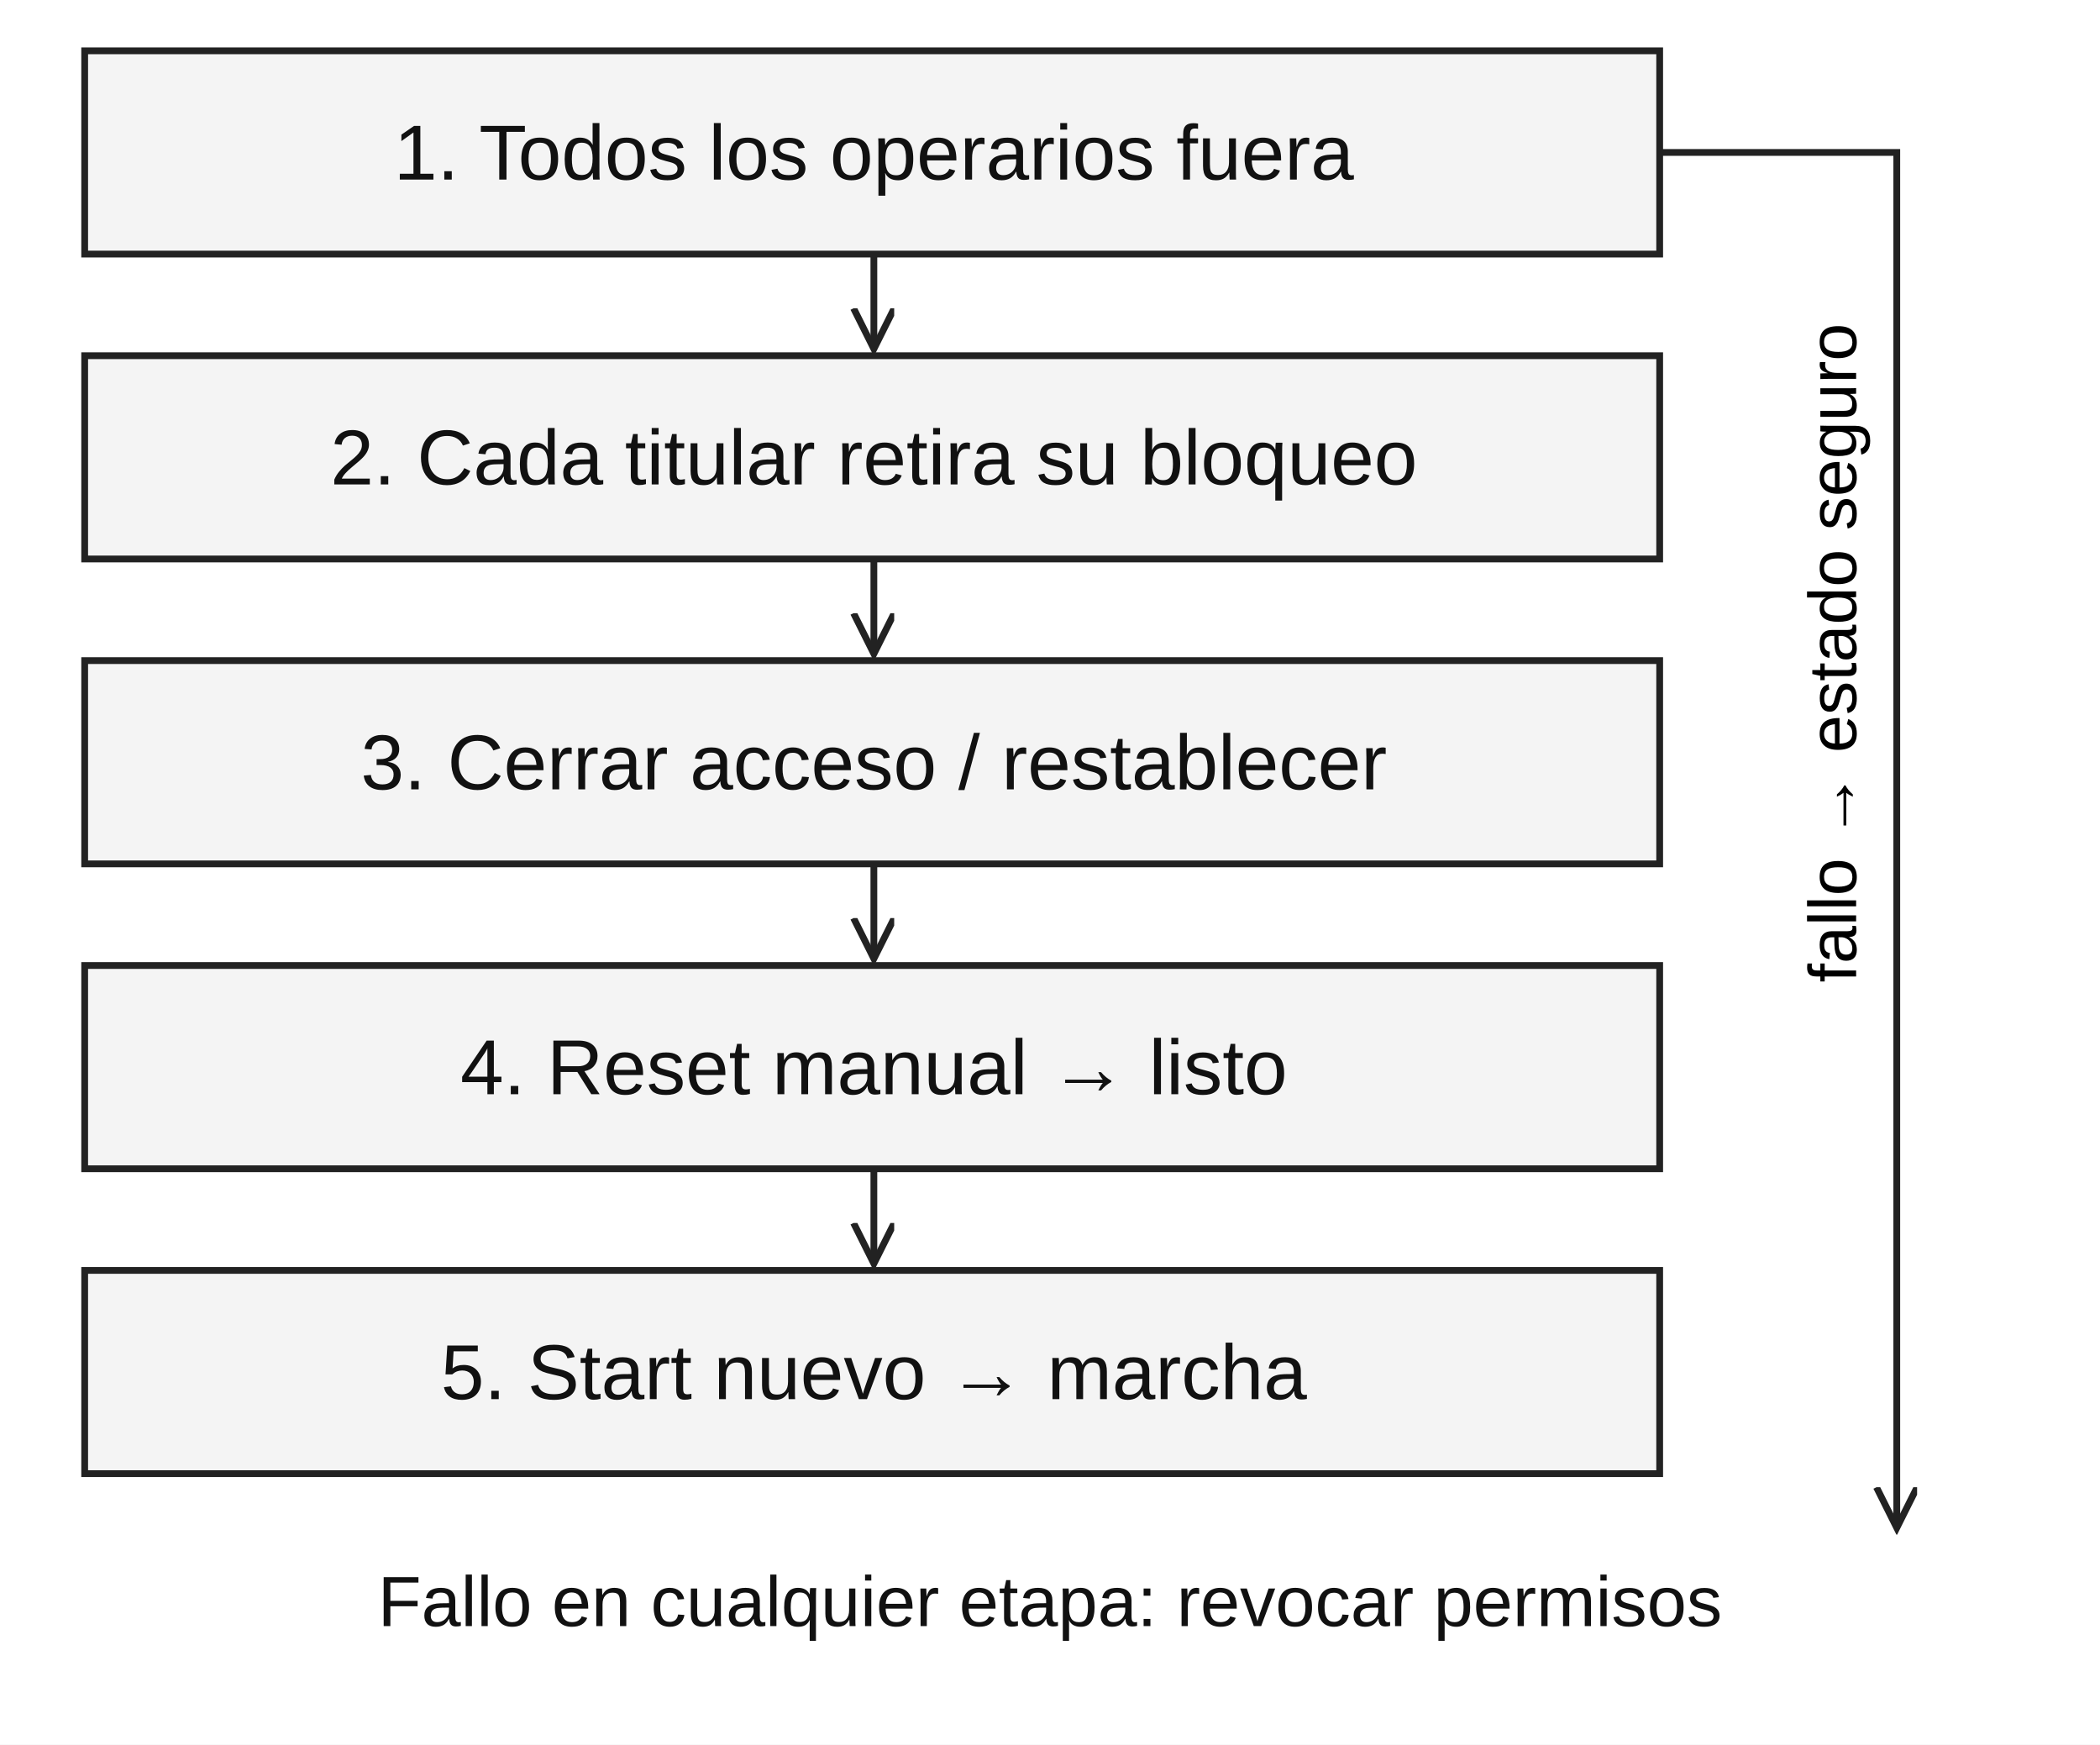
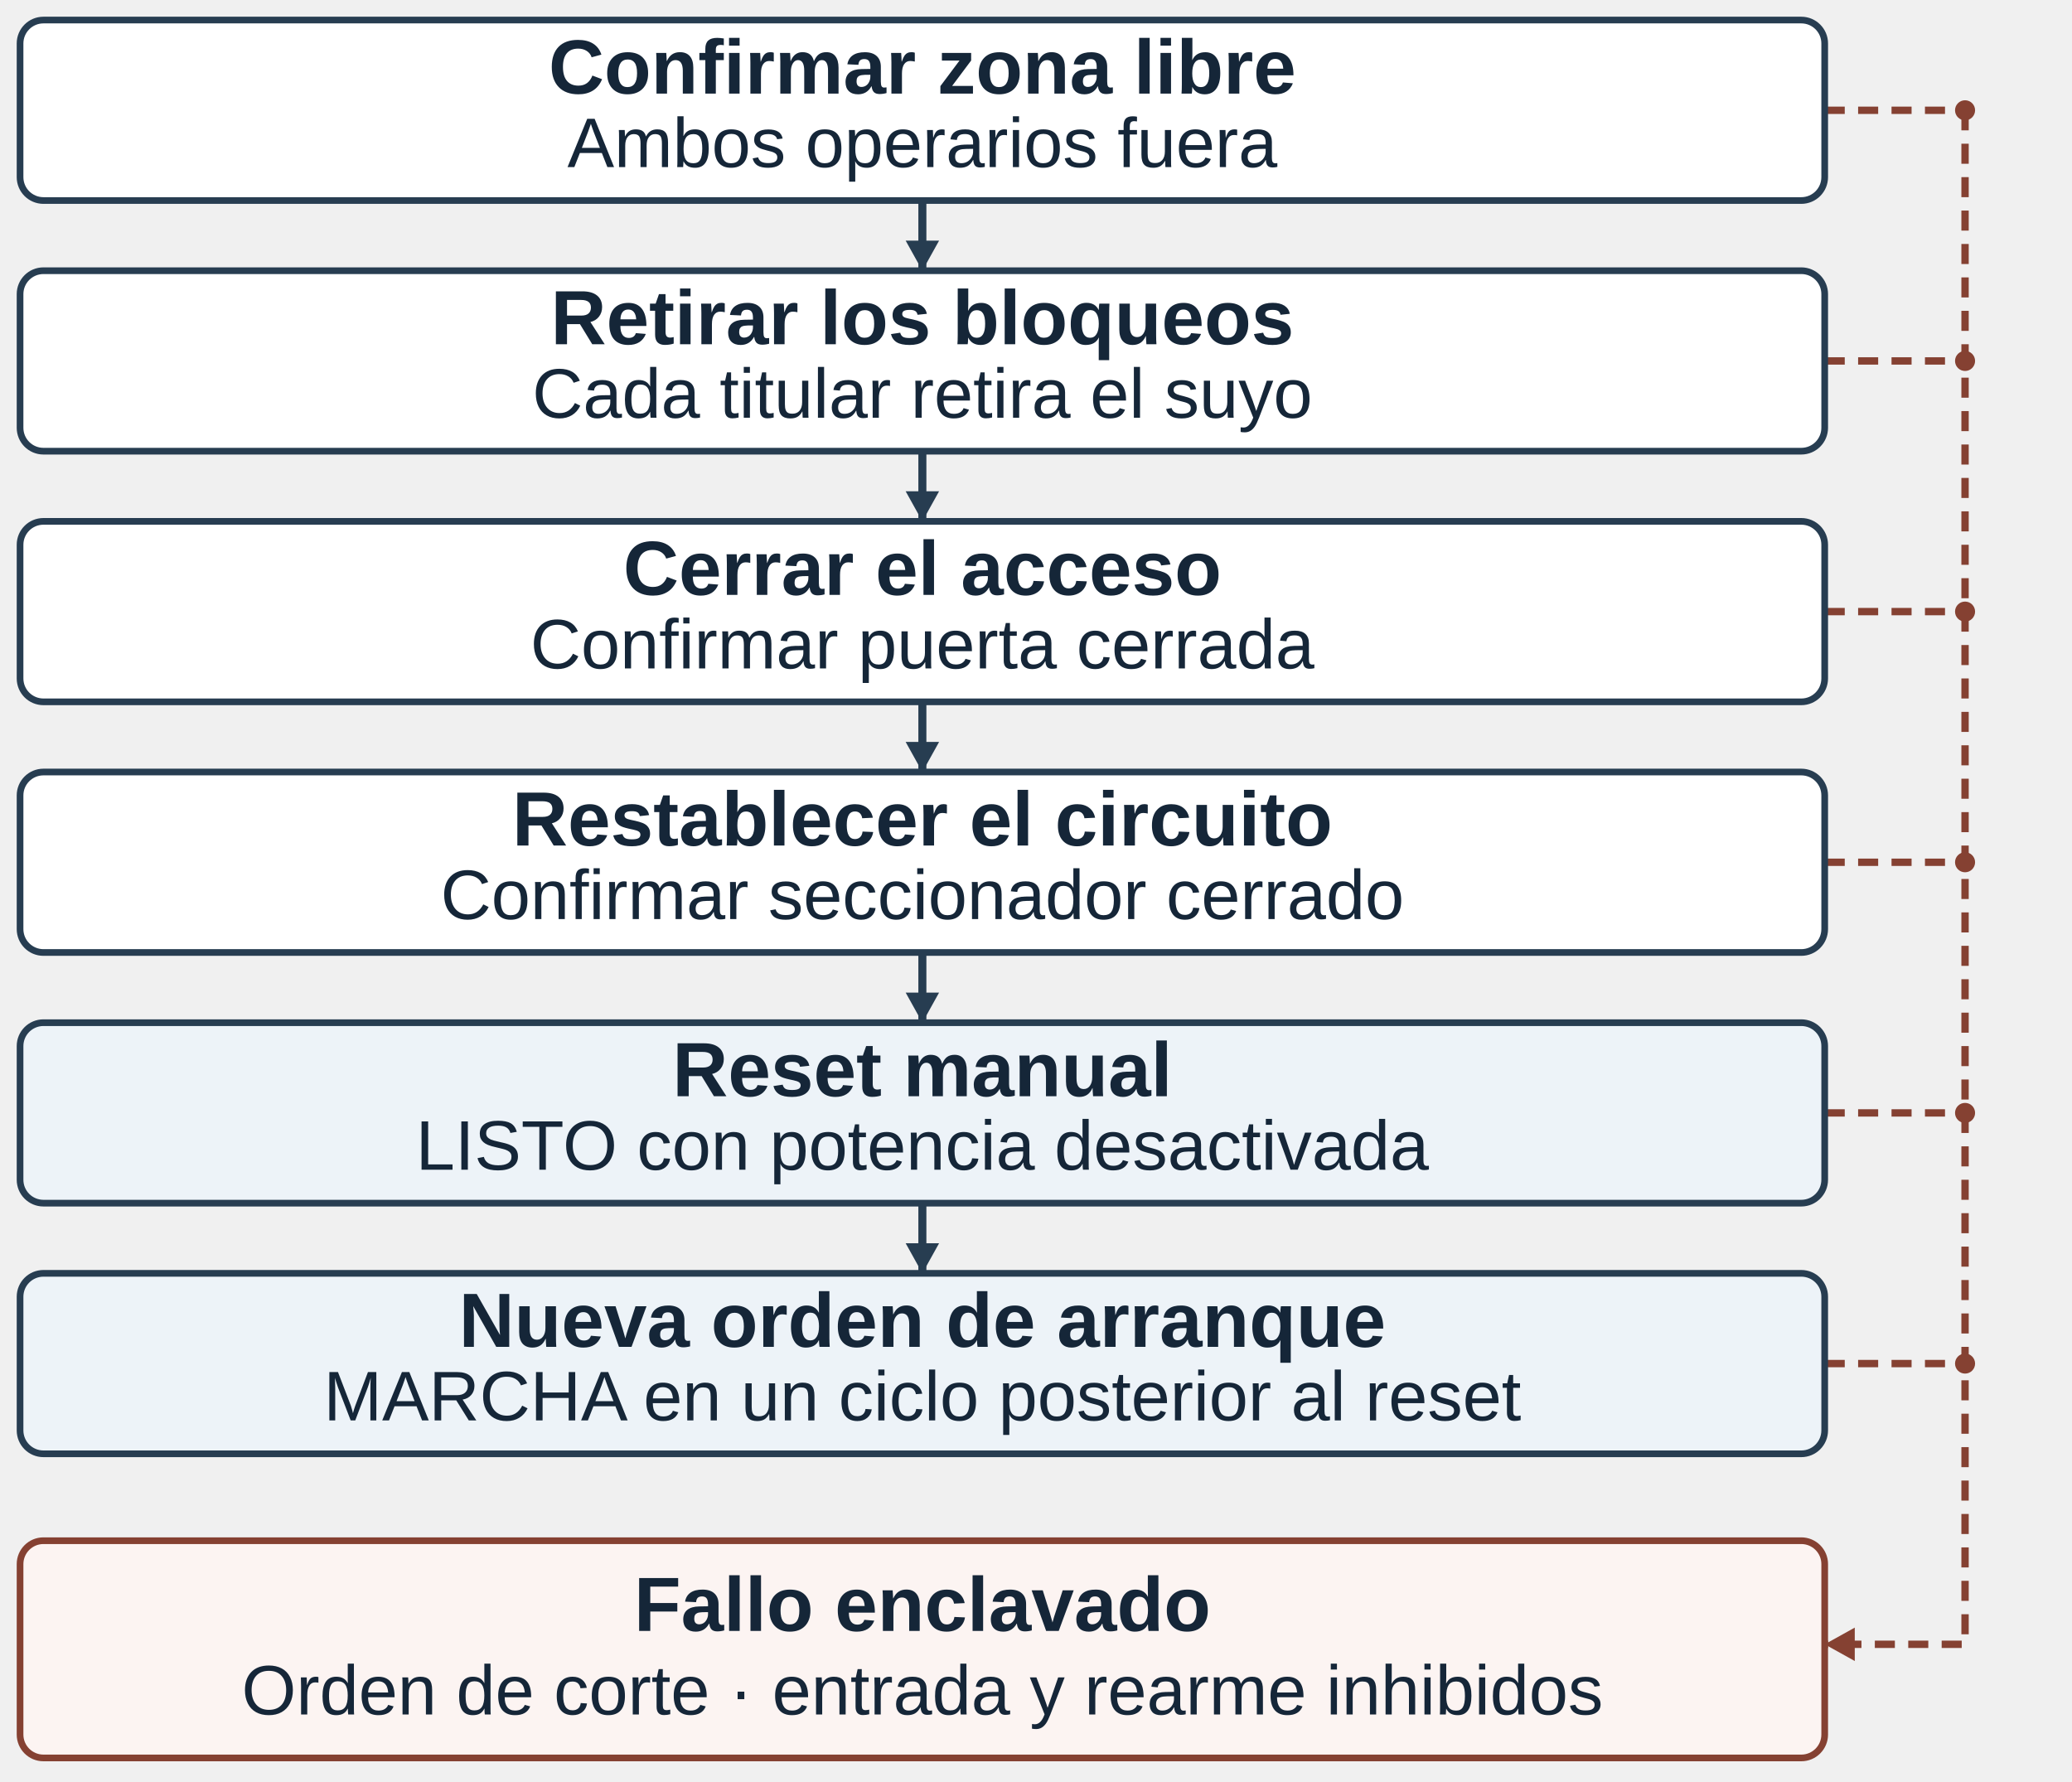
- <svg xmlns="http://www.w3.org/2000/svg" width="620" height="515" viewBox="0 0 620 515">
+ <svg xmlns="http://www.w3.org/2000/svg" width="620" height="533" viewBox="0 0 620 533" role="img" aria-labelledby="titulo descripcion">
  <defs>
-     <marker id="a" markerWidth="7" markerHeight="7" refX="6" refY="3" orient="auto">
-       <path d="M0 0L6 3L0 6" fill="none" stroke="#222" />
+     <marker id="flecha" markerWidth="11" markerHeight="11" refX="9" refY="5.5" orient="auto" markerUnits="userSpaceOnUse">
+       <path d="M0 0.5L9 5.5L0 10.5Z" fill="#273d51" />
    </marker>
+     <marker id="flecha-fallo" markerWidth="11" markerHeight="11" refX="9" refY="5.5" orient="auto" markerUnits="userSpaceOnUse">
+       <path d="M0 0.5L9 5.5L0 10.5Z" fill="#854132" />
+     </marker>
+     <style>
+       text { font-family:"Liberation Sans",sans-serif; fill:#152638; text-anchor:middle; }
+       .titulo { font-size:23px; font-weight:700; }
+       .detalle { font-size:21px; }
+       .etapa { fill:#fff; stroke:#273d51; stroke-width:2; }
+       .estado { fill:#edf3f8; }
+       .flujo { fill:none; stroke:#273d51; stroke-width:2.4; marker-end:url(#flecha); }
+       .desvio { fill:none; stroke:#854132; stroke-width:2.2; stroke-dasharray:6 4; }
+       .fallo { fill:#fcf4f2; stroke:#854132; stroke-width:2; }
+     </style>
  </defs>
-   <rect width="620" height="515" fill="white" />
-   <g fill="#f4f4f4" stroke="#222" stroke-width="2">
-     <rect x="25" y="15" width="465" height="60" />
-     <rect x="25" y="105" width="465" height="60" />
-     <rect x="25" y="195" width="465" height="60" />
-     <rect x="25" y="285" width="465" height="60" />
-     <rect x="25" y="375" width="465" height="60" />
+   <g class="flujo">
+     <path d="M276 60V81" />
+     <path d="M276 135V156" />
+     <path d="M276 210V231" />
+     <path d="M276 285V306" />
+     <path d="M276 360V381" />
  </g>
-   <g font-family="Liberation Sans,sans-serif" font-size="23" fill="#111" text-anchor="middle">
-     <text x="258" y="53">1. Todos los operarios fuera</text>
-     <text x="258" y="143">2. Cada titular retira su bloqueo</text>
-     <text x="258" y="233">3. Cerrar acceso / restablecer</text>
-     <text x="258" y="323">4. Reset manual → listo</text>
-     <text x="258" y="413">5. Start nuevo → marcha</text>
-     <text x="310" y="480" font-size="21">Fallo en cualquier etapa: revocar permisos</text>
+   <path class="desvio" d="M546 33H588 M546 108H588 M546 183H588 M546 258H588 M546 333H588 M546 408H588" />
+   <path class="desvio" d="M588 33V492H546" marker-end="url(#flecha-fallo)" />
+   <g fill="#854132">
+     <circle cx="588" cy="33" r="3" />
+     <circle cx="588" cy="108" r="3" />
+     <circle cx="588" cy="183" r="3" />
+     <circle cx="588" cy="258" r="3" />
+     <circle cx="588" cy="333" r="3" />
+     <circle cx="588" cy="408" r="3" />
  </g>
-   <g fill="none" stroke="#222" stroke-width="2" marker-end="url(#a)">
-     <path d="M258 75V103" />
-     <path d="M258 165V193" />
-     <path d="M258 255V283" />
-     <path d="M258 345V373" />
-     <path d="M490 45H560V451" />
+   <g class="etapa">
+     <rect x="6" y="6" width="540" height="54" rx="7" />
+     <rect x="6" y="81" width="540" height="54" rx="7" />
+     <rect x="6" y="156" width="540" height="54" rx="7" />
+     <rect x="6" y="231" width="540" height="54" rx="7" />
+     <rect class="estado" x="6" y="306" width="540" height="54" rx="7" />
+     <rect class="estado" x="6" y="381" width="540" height="54" rx="7" />
  </g>
-   <text transform="translate(548 290) rotate(-90)" font-family="Liberation Sans,sans-serif" font-size="20">fallo → estado seguro</text>
+   <rect class="fallo" x="6" y="461" width="540" height="65" rx="7" />
+   <g class="titulo">
+     <text x="276" y="28">Confirmar zona libre</text>
+     <text x="276" y="103">Retirar los bloqueos</text>
+     <text x="276" y="178">Cerrar el acceso</text>
+     <text x="276" y="253">Restablecer el circuito</text>
+     <text x="276" y="328">Reset manual</text>
+     <text x="276" y="403">Nueva orden de arranque</text>
+     <text x="276" y="488">Fallo enclavado</text>
+   </g>
+   <g class="detalle">
+     <text x="276" y="50">Ambos operarios fuera</text>
+     <text x="276" y="125">Cada titular retira el suyo</text>
+     <text x="276" y="200">Confirmar puerta cerrada</text>
+     <text x="276" y="275">Confirmar seccionador cerrado</text>
+     <text x="276" y="350">LISTO con potencia desactivada</text>
+     <text x="276" y="425">MARCHA en un ciclo posterior al reset</text>
+     <text x="276" y="513">Orden de corte · entrada y rearme inhibidos</text>
+   </g>
</svg>
